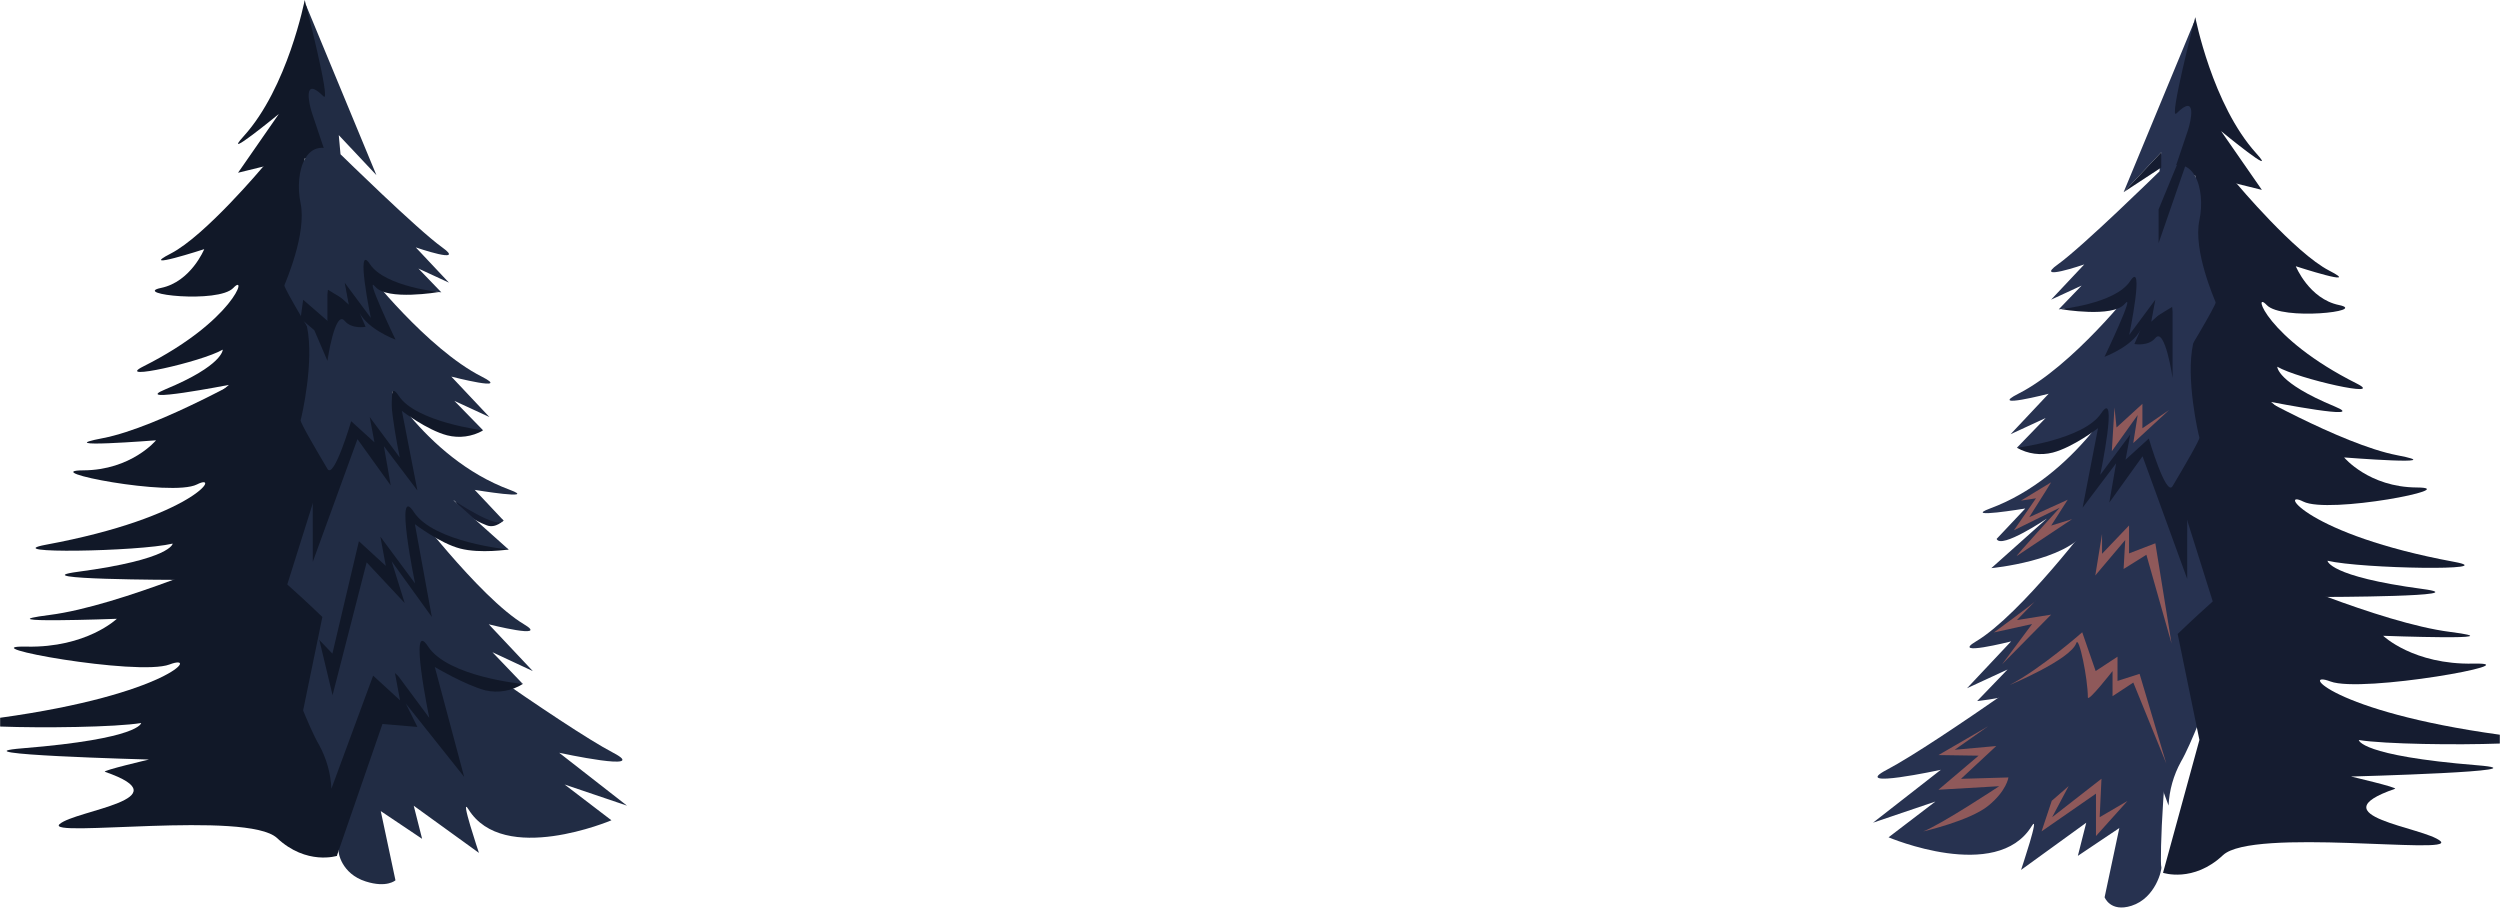
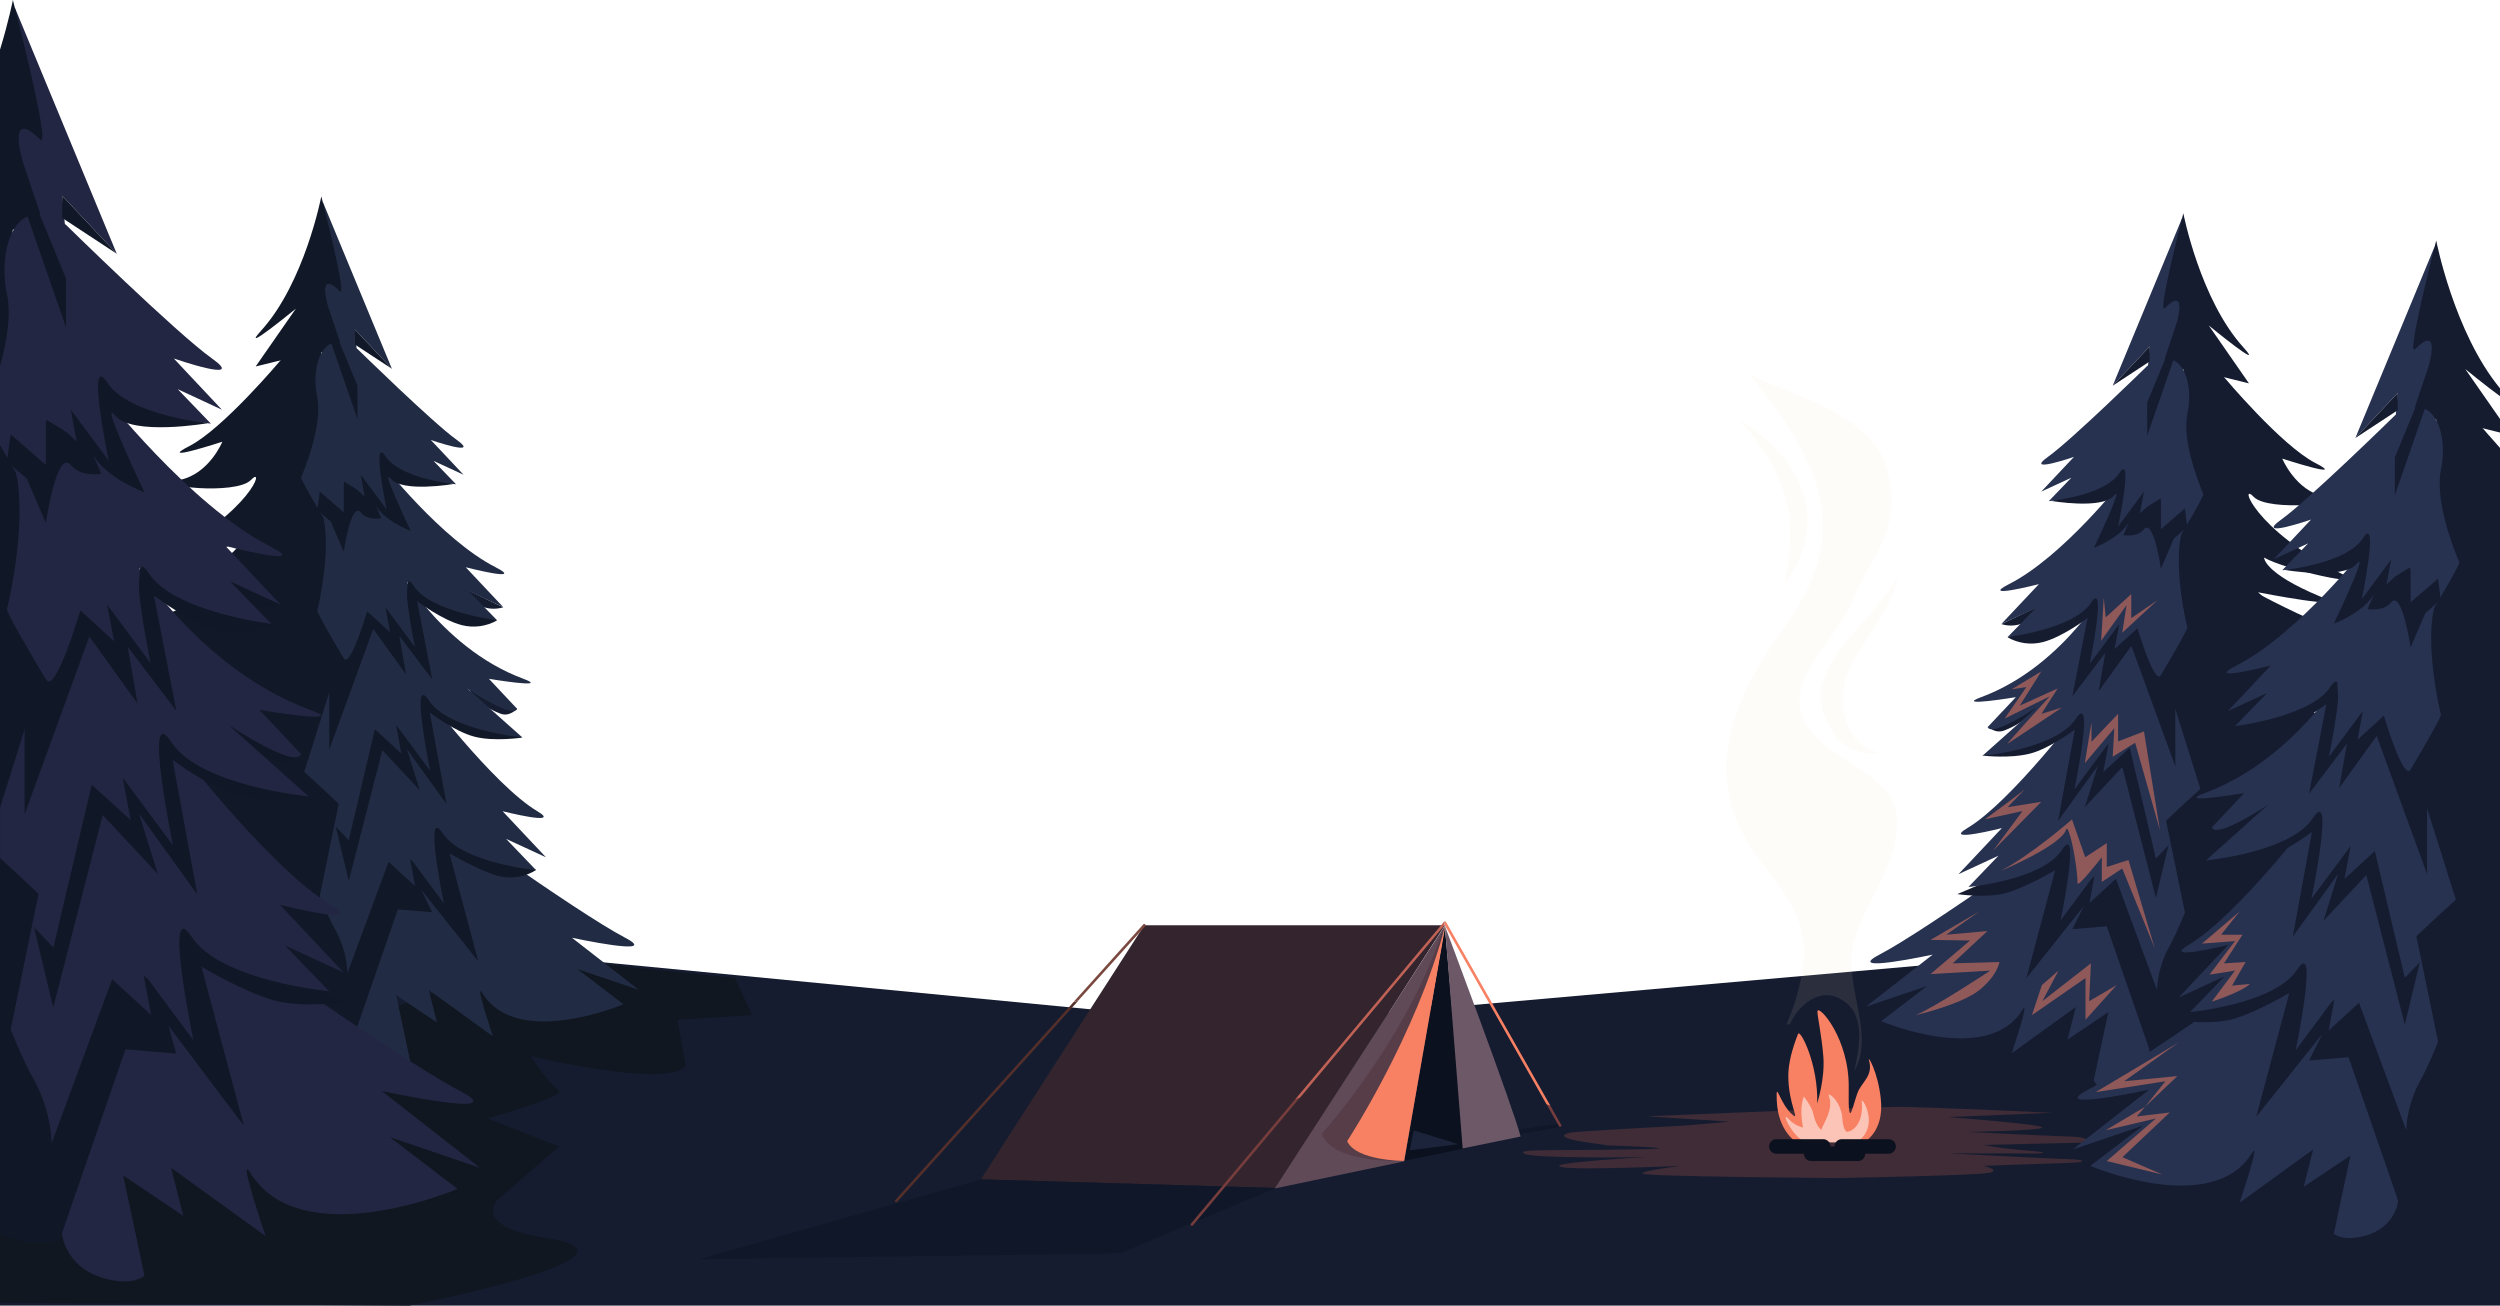
- <svg xmlns="http://www.w3.org/2000/svg" viewBox="0 0 709.11 257.46">
+ <svg xmlns="http://www.w3.org/2000/svg" viewBox="0 0 720 376.02">
  <defs>
-     <style>.cls-1{fill:#151c30;}.cls-2{fill:#212c44;}.cls-3{fill:#111828;}.cls-4{fill:#273250;}.cls-5{fill:#f88063;opacity:0.5;}</style>
+     <style>.cls-1{isolation:isolate;}.cls-2{fill:#151c30;}.cls-3{fill:#101721;}.cls-4{fill:#3f2c36;}.cls-5{fill:#212c44;}.cls-6{fill:#111828;}.cls-7{fill:#101726;}.cls-8{fill:#222642;}.cls-9{fill:#273250;}.cls-10,.cls-13{fill:#f88063;}.cls-11{fill:#fce1d9;opacity:0.7;}.cls-12{fill:#0b111e;}.cls-13{opacity:0.5;}.cls-14{opacity:0.1;}.cls-15{fill:#f4dfbb;}.cls-16{fill:#33242d;}.cls-17{fill:#101728;}.cls-18{fill:#773d3c;}.cls-19{fill:#c16256;}.cls-20{fill:#542f2a;}.cls-21{fill:#7a483f;}.cls-22{fill:#6d5867;}.cls-23{fill:#604a58;}.cls-24{fill:#721;opacity:0.2;mix-blend-mode:multiply;}.cls-25{fill:#1b243a;}</style>
  </defs>
-   <g id="Camada_2" data-name="Camada 2">
-     <g id="Layer_1" data-name="Layer 1">
-       <path class="cls-1" d="M129,141.81l13.87,5.77S140.6,150,138.05,149C130.45,146.06,129,141.81,129,141.81Z" />
-       <polygon class="cls-2" points="86.81 1.49 106.76 49.67 96.09 38.33 97.76 56.67 85.26 27.75 86.81 1.49" />
-       <path class="cls-3" d="M86.43,0S81.62,24.89,69.09,38.67c-6.66,7.33,10-6.34,10-6.34L67.52,49,77,46.67s-.46,1.28-1.29,3c-1.25,2.56-3.32,6.07-5.92,7.66C65.43,60,80.09,49,80.09,49s5.34,9,2,13.67,5.64-2.33,4.34-16c-.67-7,4,8.66,6.66,12.33a42.15,42.15,0,0,0,0-6.67C92.76,50.67,97.76,59,97.76,59s-5.67-16-9.27-26.95c-.79-2.36-2.75-10.74,3.27-4.72C94.09,29.67,86.43,0,86.43,0Z" />
-       <path class="cls-2" d="M115.5,174.17s44.12,31.85,58.44,39.35c10.8,5.65-15.33,0-15.33,0l19.23,15-17.7-6,13.29,10.15s-30.61,13-40.58-3.15c-2.57-4.17,3,12.4,3,12.4l-18.5-13.38,2.38,9.39L108,230.06l4.17,19.63s-2.43,2.24-8.43.33c-6.94-2.2-7.9-8.35-7.67-8.87.51-1.12-.51-33.54-4.26-46.57S94.88,163.77,115.5,174.17Z" />
-       <path class="cls-3" d="M95.55,242.74l12.93-37.38,9.91.83-3.28-6.62,16.55,20.79-8.33-31.17s8.63,5.14,14.39,6.64A14.06,14.06,0,0,0,148.3,194l-15.42-5.84-11.55-10.22-4.75,2.62-3.07,8,1.37,4.63-5.56-4.38L66,206.69Z" />
-       <path class="cls-2" d="M115.06,141.81s20.83,27.69,33.58,35.27c7.39,4.39-10,0-10,0l12.49,13.27L139.68,185l8.62,9s-21.23-2-26.87-10.62.33,20.24.33,20.24l-9.84-13.27,1.55,8.29-7.63-7L94,223.71a28.47,28.47,0,0,0-3.5-12.43c-2.94-5-7.87-18.26-7.87-18.26.33-1,15.13-21.16,12.7-32.65S101.67,132.64,115.06,141.81Z" />
-       <path class="cls-3" d="M94.33,197.19,104,159.51l10.79,11.54-3.71-11.86L122.49,175l-4.81-26.33s7.08,5.42,12.83,6.92,13.81.26,13.81.26l-18.64-7.93-10.62-6.13-.75,11.25-8-4.75,1.37,4.63-5.56-4.38L85.26,159.31Z" />
-       <path class="cls-3" d="M80.67,41.92l-6,5.31S58.18,66.92,48.43,71.92s9.5-1.25,9.5-1.25-3.77,9.25-12.26,11,16.26,4.5,20.51,0,.23,9.33-25.5,22.25c-8.66,4.34,16.5-1.25,22.5-4.75,0,0,.18,4.43-16.25,11.25-10.25,4.25,18-1.25,18-1.25s-5.5,4.75-6,5,8.25-2.25,6.25,2.25,15.41,1.25,20.08,8,7.92,5.25,7.92,5.25L86.93,62.92s-4-20.25-6.26-21" />
-       <path class="cls-2" d="M106.71,104.23s13.23,25.58,37.94,34.72c8.07,3-10,0-10,0l8.12,8.63c-1.24,3-14.24-5.77-14.24-5.77l15.74,14.06s-21.24-2-26.87-10.62.33,20.24.33,20.24l-9.84-13.27,1.54,8.29-7.63-7-7.52,31.89S78.69,168.9,77.83,169.5c-6.52,4.53,16-35.77,13.52-47.26S93.33,95.05,106.71,104.23Z" />
-       <path class="cls-3" d="M88.72,159.36l12.67-34.8,9.44,13.13-1.94-11.13,9.5,12.56L114,116.56s7.08,5.42,12.83,6.92A13.7,13.7,0,0,0,137,122.11l-15-6.3-10.63-6.12-.75,11.25-8-4.75,1.38,4.62-5.57-4.37-9.73,13.37Z" />
-       <path class="cls-3" d="M77.14,104.8l-3.68.12s-28.34,16.3-44.26,19.35,15.06.62,15.06.62-7,8.45-20.6,8.52,25,7.65,32.2,4-.8,9.31-42.79,17.09c-14.12,2.62,26.06,2,35.91-.31,0,0-.26,4.44-26.9,8-16.62,2.22,28.41,2.29,28.41,2.29s-9.22,3.63-10,3.78,13.23-.61,9.54,3.46S74,176,80.53,183.58l.14-15.22,13.66-43.42S80.65,106,77.14,104.8" />
-       <path class="cls-2" d="M103.82,76.82s17.26,22.12,32.81,30c8.8,4.47-8.61,0-8.61,0l10.8,11.47-9.94-4.59,8.16,8.37s-19.06-2.34-23.94-9.8.29,17.5.29,17.5l-8.52-11.48,1.34,7.18-6.6-6S94.73,136.11,92.88,133c-3.28-5.52-7.8-13.26-7.61-13.82.28-.86,3.91-16.56,1.81-26.5S92.24,68.88,103.82,76.82Z" />
-       <path class="cls-3" d="M85.26,205,91.44,175s-17.85-17.27-22.3-18.58l-.3,2.41.3-2.41s-35.09,15.46-55,18,19,1.1,19,1.1-8.59,8.25-25.62,7.89,31.61,8.48,40.58,5.06c8.66-3.3-.08,8.48-48.06,15.12v2.49c12,.45,32.67.2,40-1,0,0-.18,4.45-33.55,7.16-20.8,1.69,35.77,3.2,35.77,3.2s-13.46,3.15-12.49,3.48c22.52,7.78-8.35,10.86-12.86,14.83s53.26-3.9,61.66,3.95,17.06,5.05,17.06,5.05Z" />
-       <path class="cls-3" d="M92.46,85l.41-2.91v20.25S95,87.73,97.76,91c2,2.45,5.94,1.7,5.94,1.7l-2.27-5.27h0c1.7,5.59,10.76,8.91,10.76,8.91s-9.1-19-5.73-15,18,1.5,18,1.5l-12.66-3.76L104,72.56l-6.54,6.78,1.16,6.25-5.75-3.5" />
-       <path class="cls-2" d="M96.84,44s21.59,21.17,28.59,26.17-7.5,0-7.5,0l9.41,10-8.66-4,6.5,6.75s-16-1.5-20.25-8,.25,15.25.25,15.25l-7.42-10,1.17,6.25-5.75-5.25-3,16.57s-9.76-16.07-9.51-16.82,6.41-14.69,4.58-23.34S86.75,37.08,96.84,44Z" />
-       <polygon class="cls-3" points="85.26 90.36 85.99 85.02 93.87 91.86 92.87 102.34 89.16 93.68 85.26 90.36" />
-       <polygon class="cls-4" points="622.3 6.35 602.35 54.52 613.02 43.19 611.35 61.52 623.85 32.6 622.3 6.35" />
-       <path class="cls-1" d="M622.68,4.86S627.49,29.74,640,43.52c6.66,7.34-10-6.33-10-6.33l11.57,16.67-9.45-2.34a32.52,32.52,0,0,0,1.3,3c1.24,2.55,3.32,6.06,5.91,7.66,4.33,2.67-10.33-8.33-10.33-8.33s-5.34,9-2,13.66-5.64-2.33-4.34-16c.67-7-4,8.67-6.66,12.34a42.15,42.15,0,0,1,0-6.67c.33-1.67-4.67,6.67-4.67,6.67s5.67-16,9.28-26.95c.78-2.36,2.74-10.74-3.28-4.72C615,34.52,622.68,4.86,622.68,4.86Z" />
-       <polygon class="cls-1" points="613.02 43.19 602.35 54.52 613.02 47.52 613.02 43.19" />
-       <path class="cls-4" d="M593.61,179s-44.11,31.85-58.44,39.35c-10.8,5.65,15.33,0,15.33,0l-19.23,15,17.7-6-13.29,10.15s30.61,13,40.58-3.15c2.57-4.17-3,12.4-3,12.4l18.49-13.39-2.38,9.4,11.76-7.89-4.17,19.63s1.62,4.33,7.62,2.42c6.94-2.2,8.7-10.44,8.47-11-.51-1.13.51-33.55,4.26-46.57S614.23,168.63,593.61,179Z" />
-       <path class="cls-4" d="M594.06,146.67s-20.83,27.69-33.58,35.26c-7.4,4.4,9.95,0,9.95,0l-12.49,13.28,11.49-5.31-8.62,8.95s21.23-2,26.87-10.61-.33,20.23-.33,20.23l9.84-13.26-1.55,8.29,7.63-7,11.83,32a28.57,28.57,0,0,1,3.5-12.42c2.94-5,7.87-18.26,7.87-18.26-.33-1-15.13-21.16-12.69-32.65S607.44,137.5,594.06,146.67Z" />
-       <path class="cls-1" d="M628.44,46.78l6,5.31s16.5,19.68,26.25,24.68-9.5-1.25-9.5-1.25,3.76,9.25,12.25,11-16.25,4.5-20.5,0-.23,9.34,25.5,22.25c8.65,4.35-16.5-1.25-22.5-4.75,0,0-.19,4.44,16.25,11.25,10.25,4.25-18-1.25-18-1.25s5.5,4.75,6,5-8.25-2.25-6.25,2.25-15.42,1.25-20.09,8-7.91,5.25-7.91,5.25l6.25-66.75s3.95-20.24,6.25-21" />
-       <path class="cls-4" d="M602.4,109.51s-13.23,25.57-37.94,34.72c-8.07,3,10,0,10,0l-8.13,8.63c1.25,3,14.25-5.77,14.25-5.77l-15.75,14.06s21.24-2,26.88-10.62-.34,20.24-.34,20.24l9.85-13.27-1.55,8.29,7.63-7,7.53,31.9s15.63-16.54,16.5-15.94c6.51,4.53-16-35.77-13.53-47.26S615.79,100.33,602.4,109.51Z" />
-       <path class="cls-1" d="M620.39,164.21l-12.67-34.79-9.43,13.13,1.93-11.13L590.72,144l4.37-22.55s-7.08,5.42-12.83,6.92A13.67,13.67,0,0,1,572.08,127l15-6.3L599,114.55l-.54,11.25,8-4.75-1.38,4.62,5.57-4.37,9.73,13.36Z" />
-       <path class="cls-1" d="M636,112.19l-.3-2.42s28.34,16.31,44.27,19.36-15.07.62-15.07.62,7,8.44,20.6,8.52-25,7.64-32.19,4,.79,9.31,42.78,17.09c14.13,2.61-26.06,2-35.91-.31,0,0,.26,4.44,26.9,8,16.62,2.21-28.41,2.28-28.41,2.28s9.22,3.64,10,3.79-13.23-.62-9.54,3.46-24,4.25-30.54,11.86l-.13-15.22L614.79,129.8s13.67-19,17.19-20.14" />
-       <path class="cls-4" d="M605.29,81.68s-17.25,22.12-32.81,30c-8.8,4.48,8.61,0,8.61,0l-10.8,11.48,9.94-4.59L572.08,127s19-2.34,23.93-9.8-.29,17.5-.29,17.5l8.52-11.48-1.34,7.17,6.6-6s4.88,16.63,6.73,13.52c3.28-5.51,7.8-13.26,7.62-13.81-.29-.86-3.92-16.56-1.81-26.5S616.88,73.74,605.29,81.68Z" />
-       <path class="cls-1" d="M623.85,209.88l-6.17-30.06s17.84-17.27,22.29-18.58l.31,2.41-.31-2.41s35.09,15.46,55,18-19,1.1-19,1.1,8.58,8.25,25.61,7.89-31.61,8.47-40.58,5.06c-8.66-3.3.08,8.48,48.06,15.11v2.5c-12,.45-32.66.19-40-1,0,0,.18,4.45,33.55,7.16,20.81,1.69-35.77,3.2-35.77,3.2s13.46,3.14,12.49,3.48c-22.52,7.78,8.35,10.86,12.87,14.83s-53.27-3.9-61.67,4-17,5-17,5Z" />
-       <path class="cls-1" d="M616.65,89.86,616.24,87V107.2s-2.15-14.61-4.89-11.32c-2,2.44-5.94,1.7-5.94,1.7l2.27-5.27h0c-1.7,5.59-10.75,8.9-10.75,8.9s9.09-19,5.72-15-18,1.5-18,1.5l12.66-3.76,7.83-6.52,6.54,6.78-1.16,6.25,5.75-3.5" />
-       <path class="cls-4" d="M612.27,48.86S590.69,70,583.69,75s7.5,0,7.5,0l-9.41,10,8.66-4-6.5,6.75s16-1.5,20.25-8S603.94,95,603.94,95l7.41-10-1.16,6.25L615.94,86l3,16.57s9.76-16.07,9.51-16.82S622,71.09,623.85,62.43,622.36,41.94,612.27,48.86Z" />
-       <polygon class="cls-1" points="619.95 46.78 612.27 68.97 612.27 59.39 618.12 45.21 619.95 46.78" />
-       <path class="cls-5" d="M563.92,206l-14.08,8.17,11.38.17L549.84,224l17.22-1s-16.38,10.84-21.55,12.83c0,0,13.15-3,18.41-7.25s5.76-8.06,5.76-8.06l-13.46.39,10-9.3-11.79,1.06Z" />
-       <polygon class="cls-5" points="586.75 222.98 581.97 227.14 579.08 235.81 594.51 225.11 594.51 237.14 603.45 227.18 595.56 231.79 596.07 220.89 582.08 231.79 586.75 222.98" />
-       <path class="cls-5" d="M570,194.31s17.36-7.22,18.94-11.94c.73-2.16,3.27,10.12,3.27,15.44,0,1.5,7-7.47,7-7.47v7.13l5.89-3.87,9.34,22.92-7.56-25.38-6.26,2v-6.87l-6.2,4.07-3.81-11S578.89,189.71,570,194.31" />
-       <polygon class="cls-5" points="596.23 151.47 594.32 163.22 602.81 153.17 602.35 161.39 608.81 157.35 615.94 182.5 611.35 154.1 603.89 156.97 603.89 149.05 596.23 157.08 596.23 151.47" />
-       <path class="cls-5" d="M577.46,170.31c.1.33-11.9,9.08-11.9,9.08L576.39,177l-8.5,11.41,13.89-14.07-9.7,1.54Z" />
-       <path class="cls-5" d="M581.78,136.81,573.23,142l4.27-.66-6.26,9.07,13-6.41s-13.15,14.4-12.14,13.66c.36-.27,15.64-10.41,15.64-10.41l-5.94,1.83,4.69-7.33-10.91,4.95,4.6-7.29Z" />
-       <polygon class="cls-5" points="599.76 115.6 599.01 127.97 606.34 117.72 605.09 125.67 615.24 116.3 607.68 121.47 607.68 114.55 600.34 121.26 599.76 115.6" />
+   <g class="cls-1">
+     <g id="Camada_2" data-name="Camada 2">
+       <g id="Layer_1" data-name="Layer 1">
+         <polygon class="cls-2" points="0 224.37 84.65 268.57 360 295.11 597.11 274.19 720 233.61 720 376.02 0 376.02 0 224.37" />
+         <path class="cls-3" d="M152.84,275.49l58.83,6.17,5,10.7-21.52,1.33,2.4,13.25c-5.23,6.75-44.72-2.79-44.72-2.79s5.46,8.33,8.16,9.86-20.54,8.11-20.54,8.11L161,330.18l-17.85,15.54s-7.21,7.56,14.13,10.8c34.05,5.17-39.49,19.5-39.49,19.5L0,375.21V332.28Z" />
+         <path class="cls-4" d="M586.3,332.21c2.56,0,3.53-.35-1.11-.72-9.91-.78-12.17-1.56-14.39-1.72,0,0,27.79-.7,29.18-.67,3.56.07,1.24-1.63-3.06-1.74S566.67,326,566.67,326s21.33-.37,21.5-1.28-27.08-3-27.08-3l29.9-1.24s-37.65-1.79-45-1.69-27.67.9-27.67.9l-44.05,1.8,23.91,1.55-13.45,1.15s-30.81,1.62-32.36,2c-8.89,2,16,3.94,9.24,3.63,0,0,25.3.82,12.71,1.12-25.46.6-37.93-.21-35.34,1.29,2.75,1.58,35.5,1,35.5,1s-30.16,1.62-24.81,2.88c4.06,1,34.46-.34,34.46-.34S472.77,337.13,473,338s56,1.28,56,1.28,41.15-.71,44.16-1.57-2-1.94-2-1.94l26-.92c3.34-.13,3.87-.87-1.36-1s-34.6-1.69-34.6-1.69C583.44,332.22,574.69,332.09,586.3,332.21Z" />
+         <path class="cls-2" d="M135.06,198.37l13.87,5.77s-2.22,2.4-4.76,1.41C136.56,202.62,135.06,198.37,135.06,198.37Z" />
+         <path class="cls-2" d="M130.6,168l14.33,6.9a9.32,9.32,0,0,1-5.49,0C131.84,171.93,130.6,168,130.6,168Z" />
+         <polygon class="cls-5" points="92.92 58.04 112.87 106.22 102.21 94.89 103.87 113.22 91.37 84.3 92.92 58.04" />
+         <path class="cls-6" d="M92.54,56.55S87.73,81.44,75.21,95.22c-6.67,7.33,10-6.33,10-6.33L73.63,105.55l9.45-2.33s-.46,1.29-1.29,3c-1.25,2.56-3.32,6.07-5.92,7.67-4.33,2.66,10.34-8.34,10.34-8.34s5.33,9,2,13.67,5.63-2.33,4.33-16c-.67-7,4,8.67,6.67,12.33a43.3,43.3,0,0,0,0-6.66c-.34-1.67,4.66,6.66,4.66,6.66s-5.66-16-9.27-26.94c-.78-2.37-2.75-10.75,3.27-4.72C100.21,86.22,92.54,56.55,92.54,56.55Z" />
+         <polygon class="cls-6" points="102.21 94.89 112.87 106.22 102.21 99.22 102.21 94.89" />
+         <polygon class="cls-2" points="102.95 103.08 109.87 116.55 103.87 112.05 102.95 103.08" />
+         <path class="cls-5" d="M121.62,230.72s44.11,31.85,58.43,39.35c10.8,5.65-15.33,0-15.33,0l19.24,15-17.71-6,13.29,10.15s-30.61,13-40.58-3.14c-2.57-4.17,3,12.39,3,12.39l-18.5-13.38,2.38,9.39-11.75-7.89,4.17,19.63s-2.43,2.24-8.43.34c-6.94-2.21-7.9-8.35-7.66-8.87.51-1.13-.52-33.55-4.27-46.57S101,220.33,121.62,230.72Z" />
+         <path class="cls-6" d="M101.66,299.29l12.93-37.38,9.91.83-3.28-6.62,16.55,20.79-8.33-31.17s8.64,5.14,14.39,6.64a14,14,0,0,0,10.59-1.83L139,244.71l-11.55-10.22-4.75,2.62-3.07,8,1.37,4.62-5.56-4.37-43.29,17.9Z" />
+         <path class="cls-5" d="M121.17,198.37s20.83,27.68,33.58,35.26c7.4,4.4-10,0-10,0l12.49,13.27-11.49-5.31,8.63,9s-21.24-2-26.88-10.62.34,20.24.34,20.24L118,246.9l1.54,8.29-7.63-7-11.83,32a28.41,28.41,0,0,0-3.5-12.42c-2.94-5-7.87-18.27-7.87-18.27.33-1,15.13-21.16,12.7-32.65S107.78,189.19,121.17,198.37Z" />
+         <path class="cls-6" d="M100.44,253.74l9.68-37.68L120.9,227.6l-3.71-11.86,11.41,15.84-4.81-26.34s7.08,5.42,12.84,6.92,13.8.26,13.8.26l-18.64-7.93-10.62-6.12-.75,11.25-8-4.75,1.37,4.62-5.56-4.37L91.37,215.87Z" />
+         <path class="cls-6" d="M86.78,98.47l-6,5.32s-16.5,19.68-26.25,24.68,9.5-1.25,9.5-1.25-3.76,9.25-12.26,11,16.26,4.5,20.51,0,.23,9.34-25.5,22.25c-8.66,4.34,16.5-1.25,22.5-4.75,0,0,.18,4.43-16.25,11.25-10.25,4.25,18-1.25,18-1.25s-5.5,4.75-6,5,8.25-2.25,6.25,2.25,15.41,1.25,20.08,8,7.92,5.25,7.92,5.25L93,119.47s-4-20.25-6.26-21" />
+         <path class="cls-5" d="M112.82,160.78s13.24,25.58,37.94,34.72c8.07,3-9.95,0-9.95,0l8.12,8.64c-1.24,3-14.24-5.77-14.24-5.77l15.74,14s-21.23-2-26.87-10.61.33,20.23.33,20.23l-9.84-13.27,1.54,8.29-7.63-7L100.44,242s-15.64-16.54-16.5-15.94c-6.52,4.53,16-35.76,13.52-47.26S99.44,151.6,112.82,160.78Z" />
+         <path class="cls-6" d="M94.83,215.91l12.67-34.79,9.44,13.12L115,183.12l9.5,12.55-4.37-22.55s7.08,5.42,12.83,6.91a13.71,13.71,0,0,0,10.19-1.36l-15-6.3-10.63-6.13-.75,11.25-8-4.75,1.38,4.63L104.57,173l-9.74,13.37Z" />
+         <path class="cls-6" d="M83.25,161.36l-3.68.11s-28.34,16.3-44.26,19.36,15.07.62,15.07.62-7.05,8.44-20.61,8.51,25,7.65,32.2,4-.8,9.32-42.79,17.09c-14.12,2.62,26.06,2,35.91-.31,0,0-.25,4.44-26.9,8C11.57,221,56.6,221,56.6,221s-9.22,3.64-10,3.79,13.23-.62,9.53,3.45,24.05,4.26,30.54,11.87l.14-15.22,13.66-43.42s-13.68-18.94-17.19-20.13" />
+         <path class="cls-5" d="M109.93,133.37s17.26,22.12,32.81,30c8.8,4.48-8.61,0-8.61,0l10.8,11.48-9.94-4.6,8.16,8.38s-19.06-2.35-23.94-9.81.29,17.5.29,17.5L111,174.89l1.33,7.17-6.6-6s-4.88,16.63-6.73,13.53c-3.28-5.51-7.8-13.26-7.61-13.81.28-.86,3.91-16.57,1.81-26.51S98.35,125.44,109.93,133.37Z" />
+         <path class="cls-6" d="M91.37,261.57l6.18-30.06s-17.85-17.27-22.3-18.58l-.3,2.42.3-2.42s-35.08,15.46-55,18,19,1.1,19,1.1S30.62,240.3,13.6,240s31.61,8.47,40.57,5.05c8.66-3.3-.07,8.49-48.06,15.12v2.5c12,.44,32.67.19,40-1,0,0-.18,4.45-33.55,7.15C-8.28,270.47,48.3,272,48.3,272s-13.47,3.15-12.5,3.48c22.52,7.78-8.35,10.86-12.86,14.84s53.26-3.91,61.66,3.94,17.06,5.05,17.06,5.05Z" />
+         <path class="cls-6" d="M98.57,141.55l.42-2.91V158.9s2.14-14.62,4.88-11.32c2,2.44,5.94,1.69,5.94,1.69L107.54,144h0c1.7,5.59,10.76,8.9,10.76,8.9s-9.1-19-5.73-15,18,1.5,18,1.5l-12.66-3.76-7.82-6.51-6.55,6.77,1.17,6.26L99,138.64" />
+         <path class="cls-5" d="M103,100.55s21.59,21.17,28.59,26.17-7.5,0-7.5,0l9.41,10-8.66-4,6.5,6.75s-16-1.5-20.25-8,.25,15.25.25,15.25l-7.42-10L105,143l-5.75-5.25-3,16.57s-9.76-16.07-9.51-16.82,6.41-14.68,4.58-23.34S92.86,93.64,103,100.55Z" />
+         <polygon class="cls-6" points="95.27 98.47 102.95 120.66 102.95 111.09 97.1 96.91 95.27 98.47" />
+         <polygon class="cls-6" points="91.37 146.91 92.1 141.57 99.98 148.41 98.98 158.9 95.27 150.24 91.37 146.91" />
+         <path class="cls-7" d="M66.29,208.68l20.41,8.5s-3.27,3.53-7,2.08C68.49,214.94,66.29,208.68,66.29,208.68Z" />
+         <path class="cls-7" d="M59.73,164l21.08,10.14s-4.33,1.42-8.08,0C61.54,169.78,59.73,164,59.73,164Z" />
+         <polygon class="cls-8" points="4.27 2.19 33.63 73.09 17.94 56.41 20.39 83.39 1.99 40.83 4.27 2.19" />
+         <path class="cls-7" d="M20.39,86.82S12.05,63.28,6.74,47.17c-1.15-3.48-4-15.81,4.82-7C15,43.66,3.71,0,3.71,0S2.56,5.92,0,14.31V89.47a37.47,37.47,0,0,0,3.71-20.8c-1-10.3,5.89,12.76,9.81,18.15,0,0,.49-7.36,0-9.81S20.39,86.82,20.39,86.82Z" />
+         <polygon class="cls-7" points="17.94 56.41 33.63 73.09 17.94 62.78 17.94 56.41" />
+         <polygon class="cls-2" points="19.03 68.46 29.22 88.29 20.39 81.67 19.03 68.46" />
+         <path class="cls-8" d="M46.5,256.3s64.91,46.86,86,57.9c15.89,8.32-22.56,0-22.56,0l28.3,22.13-26-8.85,19.55,14.93s-45,19.13-59.71-4.63C68.24,331.65,76.49,356,76.49,356L49.27,336.33l3.51,13.83-17.3-11.62,6.14,28.89s-3.57,3.3-12.4.49C19,364.67,17.59,355.63,17.94,354.87c.75-1.66-.76-49.37-6.27-68.53S16.15,241,46.5,256.3Z" />
+         <path class="cls-7" d="M72.07,276.88l-17-15-7,3.86-4.51,11.74,2,6.8L37.4,277.8,0,293.27v43L17.13,357.2l19-55,14.58,1.23-2.18-8,21.71,28.8L58,278.4s12.71,7.56,21.17,9.77,20.32.38,20.32.38Z" />
+         <path class="cls-8" d="M99,280.1,80.61,260.58s25.53,6.46,14.64,0c-18.76-11.15-49.41-51.89-49.41-51.89-19.7-13.51-32.6,10.39-29,27.3,3,14-11.54,36.89-16.82,45.06v7.85c2.44,6.26,6.76,17,9.72,22a41.94,41.94,0,0,1,5.15,18.28l17.41-47.13,11.23,10.25L41.23,280.1l14.48,19.53s-8.79-42.47-.49-29.78,39.55,15.62,39.55,15.62l-12.7-13.18Z" />
+         <path class="cls-7" d="M15.33,290.17l14.25-55.45,15.87,17L40,234.25l16.8,23.3L49.7,218.8s10.42,8,18.89,10.18,20.31.39,20.31.39L61.47,217.7l-15.63-9-1.1,16.55-11.78-7,2,6.81-8.19-6.44L2,234.44Z" />
+         <path class="cls-7" d="M4.45,92.58S2.38,82,0,73.25V181a10.19,10.19,0,0,1,2,2.11c6.87,9.93,11.65,7.73,11.65,7.73Z" />
+         <path class="cls-8" d="M89.39,204.47C53,191,33.56,153.38,33.56,153.38,13.86,139.87,7.37,163,11,179.88c1.68,7.93-4.69,25.17-10.95,40.56v36.72c6.93,6.84,15.33,15.72,15.33,15.72L26.41,226,37.64,236.2,35.36,224l14.48,19.52s-8.78-42.47-.48-29.77S88.9,229.37,88.9,229.37L65.73,208.69s19.13,12.87,21,8.49l-12-12.71S101.26,208.86,89.39,204.47Z" />
+         <path class="cls-7" d="M7.09,234.5l18.64-51.2,13.88,19.31-2.84-16.37,14,18.47-6.43-33.18s10.42,8,18.89,10.18a20.17,20.17,0,0,0,15-2l-22.1-9.28-15.63-9L39.35,178l-11.78-7,2,6.8-8.19-6.44L7.09,191Z" />
+         <path class="cls-7" d="M0,164v68.59l15.33-48.74S7.24,172.65,0,164Z" />
+         <path class="cls-8" d="M29.3,113.05s25.4,32.54,48.29,44.19c13,6.59-12.67,0-12.67,0l15.89,16.89-14.63-6.75,12,12.32s-28-3.45-35.22-14.43.42,25.75.42,25.75L30.86,174.13l2,10.56-9.72-8.87s-7.18,24.47-9.9,19.9C8.38,187.61,1.73,176.21,2,175.4c.42-1.27,5.76-24.38,2.66-39S12.26,101.36,29.3,113.05Z" />
+         <path class="cls-7" d="M17.13,357.2,2,301.7l9.09-44.24S6.13,252.68,0,247.1V355.28A25,25,0,0,0,17.13,357.2Z" />
+         <path class="cls-7" d="M12.59,125.08l.61-4.28v29.8s3.15-21.5,7.19-16.66c3,3.6,8.74,2.5,8.74,2.5l-3.35-7.75h0c2.51,8.23,15.84,13.1,15.84,13.1s-13.39-28-8.43-22.09,26.54,2.2,26.54,2.2l-18.64-5.53-11.51-9.59-9.64,10L21.66,126,13.2,120.8" />
+         <path class="cls-8" d="M63.91,118,50.06,103.25s21.34,7.36,11,0S19,64.75,19,64.75C4.19,54.57-.7,72,2,84.72c1.3,6.13-.12,14-2,20.73v22.78c4.06,7.06,9.24,15.59,9.24,15.59l4.4-24.38,8.46,7.72L20.39,118,31.3,132.68s-6.62-32-.37-22.44S60.73,122,60.73,122l-9.56-9.93Z" />
+         <polygon class="cls-7" points="7.73 61.69 19.03 94.34 19.03 80.25 10.43 59.38 7.73 61.69" />
+         <polygon class="cls-7" points="1.99 132.96 3.07 125.11 14.66 135.17 13.2 150.6 7.73 137.86 1.99 132.96" />
+         <path class="cls-2" d="M587.33,202.78l-14.47,6.63a4,4,0,0,0,4.31,1C584.77,207.47,587.33,202.78,587.33,202.78Z" />
+         <path class="cls-2" d="M590.73,172.85l-14.33,6.89a9.23,9.23,0,0,0,5.49,0C589.49,176.78,590.73,172.85,590.73,172.85Z" />
+         <polygon class="cls-9" points="628.41 62.9 608.46 111.08 619.13 99.74 617.46 118.08 629.96 89.16 628.41 62.9" />
+         <path class="cls-2" d="M628.8,61.41s4.8,24.89,17.33,38.67c6.67,7.33-10-6.34-10-6.34l11.57,16.67-9.45-2.33s.46,1.28,1.3,3c1.24,2.56,3.32,6.07,5.91,7.66,4.34,2.67-10.33-8.33-10.33-8.33s-5.33,9-2,13.67-5.64-2.33-4.33-16c.66-7-4,8.66-6.67,12.33a43.42,43.42,0,0,1,0-6.67c.33-1.66-4.67,6.67-4.67,6.67s5.67-16,9.28-26.95c.78-2.36,2.74-10.74-3.28-4.72C621.13,91.08,628.8,61.41,628.8,61.41Z" />
+         <polygon class="cls-2" points="619.13 99.74 608.46 111.08 619.13 104.08 619.13 99.74" />
+         <polygon class="cls-2" points="618.38 107.93 611.46 121.41 617.46 116.91 618.38 107.93" />
+         <path class="cls-9" d="M599.72,235.58s-44.11,31.85-58.44,39.35c-10.8,5.65,15.33,0,15.33,0l-19.23,15,17.7-6L541.79,294.1s30.61,13,40.58-3.15c2.58-4.17-3,12.4-3,12.4L597.84,290l-2.39,9.39,11.76-7.89L603,311.1s1.63,4.33,7.63,2.43c6.94-2.21,8.7-10.45,8.46-11-.51-1.12.51-33.54,4.26-46.57S620.34,225.18,599.72,235.58Z" />
+         <path class="cls-2" d="M619.68,304.15l-12.93-37.38-9.92.83,3.29-6.62-16.55,20.79,8.33-31.17s-8.64,5.14-14.39,6.64-13.8.26-13.8.26l18.63-7.93,11.56-10.22,4.75,2.62,3.06,8-1.37,4.63,5.56-4.38,43.29,17.91Z" />
+         <path class="cls-9" d="M600.17,203.22s-20.83,27.69-33.58,35.27c-7.4,4.39,9.95,0,9.95,0l-12.49,13.27,11.5-5.31-8.63,9s21.23-2,26.87-10.62-.33,20.24-.33,20.24l9.84-13.27-1.55,8.29,7.63-7,11.83,32a28.63,28.63,0,0,1,3.5-12.43c2.94-5,7.87-18.26,7.87-18.26-.33-1-15.12-21.16-12.69-32.65S613.55,194.05,600.17,203.22Z" />
+         <path class="cls-2" d="M620.9,258.6l-9.68-37.68-10.78,11.54,3.71-11.86-11.42,15.83,4.81-26.33s-7.08,5.42-12.83,6.92-13.38.63-13.38.63l18.21-8.3,10.63-6.13.75,11.25,8-4.75-1.38,4.63,5.57-4.38L630,220.72Z" />
+         <path class="cls-2" d="M634.55,103.33l6,5.31s16.5,19.69,26.25,24.69-9.5-1.25-9.5-1.25,3.76,9.25,12.25,11-16.25,4.5-20.5,0-.23,9.33,25.5,22.25c8.65,4.34-16.5-1.25-22.5-4.75,0,0-.19,4.43,16.25,11.25,10.25,4.25-18-1.25-18-1.25s5.5,4.75,6,5-8.25-2.25-6.25,2.25-15.42,1.25-20.09,8-7.91,5.25-7.91,5.25l6.25-66.75s4-20.25,6.25-21" />
+         <path class="cls-9" d="M608.51,166.06s-13.23,25.58-37.94,34.72c-8.07,3,10,0,10,0l-8.13,8.63c1.25,3,14.25-5.77,14.25-5.77L570.91,217.7s21.23-2,26.87-10.62-.33,20.24-.33,20.24l9.84-13.27-1.55,8.29,7.63-7,7.53,31.89s15.64-16.54,16.5-15.94c6.51,4.53-16-35.77-13.52-47.26S621.9,156.88,608.51,166.06Z" />
+         <path class="cls-2" d="M626.5,220.77,613.83,186,604.4,199.1,606.33,188l-9.5,12.56L601.21,178s-7.09,5.42-12.84,6.92a13.67,13.67,0,0,1-10.18-1.37l15-6.3,11.92-6.12-.55,11.25,8-4.75-1.37,4.62,5.56-4.37,9.73,13.37Z" />
+         <path class="cls-2" d="M642.06,168.74l-.3-2.41s28.34,16.3,44.27,19.35-15.07.62-15.07.62,7,8.45,20.6,8.52-25,7.64-32.19,4,.79,9.31,42.78,17.09c14.13,2.62-26.06,2-35.91-.31,0,0,.26,4.44,26.9,8,16.62,2.22-28.41,2.29-28.41,2.29s9.22,3.63,10,3.78-13.23-.62-9.53,3.46-24,4.26-30.54,11.87l-.14-15.22L620.9,186.35s13.68-18.94,17.19-20.14" />
+         <path class="cls-9" d="M611.41,138.23s-17.26,22.12-32.82,30c-8.8,4.47,8.61,0,8.61,0l-10.8,11.47,9.94-4.59-8.15,8.37s19.06-2.34,23.93-9.8-.28,17.5-.28,17.5l8.51-11.48L609,186.92l6.6-6s4.89,16.63,6.73,13.53c3.28-5.52,7.8-13.26,7.62-13.82-.29-.86-3.92-16.56-1.81-26.5S623,130.29,611.41,138.23Z" />
+         <path class="cls-2" d="M630,266.43l-6.17-30.06s17.84-17.27,22.3-18.58l.3,2.41-.3-2.41s35.08,15.46,55,18-19,1.1-19,1.1,8.58,8.25,25.61,7.89-31.61,8.48-40.58,5.06c-8.66-3.3.08,8.48,48.06,15.12v2.49c-12,.45-32.66.2-40-1,0,0,.19,4.45,33.55,7.16,20.81,1.69-35.77,3.2-35.77,3.2s13.46,3.15,12.49,3.48c-22.52,7.78,8.35,10.86,12.87,14.83s-53.27-3.9-61.67,4-17.05,5-17.05,5Z" />
+         <path class="cls-2" d="M622.76,146.41l-.41-2.91v20.25s-2.14-14.61-4.89-11.32c-2,2.45-5.94,1.7-5.94,1.7l2.28-5.27h0c-1.71,5.59-10.76,8.91-10.76,8.91s9.09-19,5.73-15-18,1.5-18,1.5l12.66-3.76,7.83-6.52,6.55,6.78L616.6,147l5.75-3.5" />
+         <path class="cls-9" d="M618.38,105.41s-21.58,21.17-28.58,26.17,7.5,0,7.5,0l-9.41,10,8.66-4-6.5,6.75s16-1.5,20.25-8-.25,15.25-.25,15.25l7.41-10-1.16,6.25,5.75-5.25,3,16.57s9.76-16.07,9.51-16.82S628.13,127.64,630,119,628.47,98.49,618.38,105.41Z" />
+         <polygon class="cls-2" points="626.07 103.33 618.38 125.52 618.38 115.94 624.23 101.77 626.07 103.33" />
+         <polygon class="cls-2" points="629.96 151.77 629.23 146.43 621.35 153.27 622.35 163.75 626.07 155.09 629.96 151.77" />
+         <path class="cls-2" d="M652.92,231.69,637,238.3s2.54,2.75,5.46,1.63C651.21,236.56,652.92,231.69,652.92,231.69Z" />
+         <path class="cls-2" d="M658,196.9l-16.41,7.9a10.7,10.7,0,0,0,6.29,0C656.62,201.41,658,196.9,658,196.9Z" />
+         <polygon class="cls-9" points="701.19 70.97 678.34 126.15 690.56 113.17 688.65 134.16 702.97 101.04 701.19 70.97" />
+         <path class="cls-2" d="M720,134.41a14.39,14.39,0,0,1-2.46-2.42c.93.72,1.78,1.38,2.46,1.94Z" />
+         <path class="cls-2" d="M688.65,136.84s6.49-18.33,10.62-30.86c.9-2.71,3.15-12.31-3.75-5.41-2.67,2.67,6.11-31.31,6.11-31.31s5.13,26.52,18.37,42.57v2.26c-3.93-2.84-10-7.8-10-7.8l10,14.36v3.92l-7.54-1.86a37.26,37.26,0,0,0,1.49,3.44,31.91,31.91,0,0,0,3.59,5.84c-3.73-2.91-8.66-6.61-8.66-6.61s-6.1,10.31-2.29,15.66-6.45-2.67-5-18.33c.76-8-4.58,9.93-7.64,14.13,0,0-.38-5.73,0-7.64S688.65,136.84,688.65,136.84Z" />
+         <polygon class="cls-2" points="690.56 113.17 678.34 126.15 690.56 118.13 690.56 113.17" />
+         <polygon class="cls-2" points="689.71 122.55 681.78 137.98 688.65 132.83 689.71 122.55" />
+         <path class="cls-9" d="M668.33,268.76s-50.53,36.47-66.94,45.07c-12.37,6.47,17.56,0,17.56,0l-22,17.22,20.28-6.89L602,335.78s35.06,14.89,46.48-3.6c2.95-4.78-3.48,14.2-3.48,14.2l21.19-15.33-2.73,10.76,13.46-9-4.77,22.49s2.78,2.56,9.65.38c8-2.53,9.05-9.56,8.78-10.16-.59-1.29.59-38.43,4.88-53.34S692,256.85,668.33,268.76Z" />
+         <path class="cls-2" d="M648.42,284.78l13.24-11.71,5.44,3,3.51,9.14-1.57,5.3,6.37-5L720,303.94v8.16l-28.81,35.2-14.81-42.82-11.36.95,3.76-7.59-19,23.82,9.55-35.7s-9.9,5.88-16.49,7.6-15.8.3-15.8.3Z" />
+         <path class="cls-9" d="M668.84,231.7S645,263.41,630.38,272.09c-8.48,5,11.4,0,11.4,0l-14.31,15.2,13.17-6.08-9.88,10.25s24.32-2.27,30.78-12.15-.38,23.17-.38,23.17l11.27-15.19-1.77,9.49,8.73-8L693,325.5a32.49,32.49,0,0,1,4-14.23c3.36-5.77,9-20.92,9-20.92-.38-1.14-17.33-24.24-14.54-37.4S684.17,221.18,668.84,231.7Z" />
+         <path class="cls-2" d="M692.59,295.12,681.5,252l-12.35,13.22,4.25-13.58-13.08,18.13,5.51-30.16s-8.11,6.21-14.7,7.92-15.81.3-15.81.3l21.35-9.08,12.17-7,.86,12.88,9.16-5.44-1.57,5.3,6.37-5L703,251.74Z" />
+         <path class="cls-2" d="M701.06,141.32s4.53-23.19,7.16-24l6.87,6.08S717,125.66,720,129v76.91c-5.75.76-13.9,1.35-17,5.89-5.35,7.73-9.07,6-9.07,6Z" />
+         <path class="cls-9" d="M678.4,188.64s-15.16,29.3-43.46,39.77c-9.24,3.42,11.4,0,11.4,0L637,238.3c1.42,3.42,16.31-6.6,16.31-6.6l-18,16.09s24.32-2.28,30.78-12.16-.38,23.18-.38,23.18L677,243.61l-1.78,9.5,8.74-8,8.63,36.53s17.91-18.94,18.89-18.25c7.46,5.18-18.27-41-15.48-54.14S693.73,178.13,678.4,188.64Z" />
+         <path class="cls-2" d="M699,251.79l-14.51-39.85-10.8,15,2.21-12.74L665,228.6l5-25.83s-8.11,6.21-14.7,7.93a15.73,15.73,0,0,1-11.67-1.57l17.21-7.22,12.17-7,.85,12.88,9.17-5.44-1.58,5.3,6.38-5L699,217.94Z" />
+         <path class="cls-2" d="M712.27,189.3l4.56,2.9-.34-2.77s1.3.75,3.51,2v82.24c-5,1.44-9.38,3.28-11.61,5.89l-.16-17.43-15.64-49.73S708.25,190.67,712.27,189.3Z" />
+         <path class="cls-9" d="M681.71,157.25s-19.76,25.33-37.58,34.4c-10.08,5.13,9.86,0,9.86,0L641.62,204.8,653,199.54l-9.34,9.59s21.83-2.69,27.42-11.23-.33,20-.33,20l9.75-13.15L679,213l7.56-6.9s5.59,19,7.71,15.48c3.76-6.31,8.93-15.18,8.72-15.81-.33-1-4.48-19-2.07-30.36S695,148.16,681.71,157.25Z" />
+         <path class="cls-2" d="M703,304.09l-7.08-34.43S713.31,252.81,720,249v89.28c-4.32.64-7.63,1.65-9.28,3.19-9.62,9-19.53,5.79-19.53,5.79Z" />
+         <path class="cls-2" d="M694.72,166.62l-.47-3.33v23.19s-2.46-16.73-5.6-13c-2.33,2.8-6.8,1.94-6.8,1.94l2.6-6h0c-2,6.4-12.32,10.2-12.32,10.2s10.42-21.8,6.56-17.2S658,164.14,658,164.14l14.51-4.3,9-7.47,7.5,7.77-1.34,7.16,6.59-4" />
+         <path class="cls-9" d="M689.71,119.66S665,143.9,657,149.63s8.59,0,8.59,0l-10.78,11.45,9.92-4.58-7.44,7.73s18.32-1.72,23.19-9.16-.28,17.47-.28,17.47l8.49-11.46-1.34,7.16,6.59-6,3.43,19s11.17-18.41,10.89-19.27-7.35-16.81-5.25-26.73S701.26,111.74,689.71,119.66Z" />
+         <polygon class="cls-2" points="698.5 117.28 689.71 142.69 689.71 131.72 696.4 115.48 698.5 117.28" />
+         <polygon class="cls-2" points="702.97 172.75 702.13 166.65 693.11 174.47 694.25 186.48 698.5 176.56 702.97 172.75" />
+         <path class="cls-10" d="M526.59,328.94h-9.25s-5.26-3.12-5.63-11.93c-.27-6.45.67.84,4.66,4.14,2,1.6-1.28-3.16-1.34-11.22,0-3.53,1-7.59,2.8-12.15.61-1.59,5.89,8.8,5.52,20,0,0,2.27-7.06,1.78-13.39s-1.82-12.17-1.7-13.15c.26-2.07,9.25,7.8,9,22.16s1.46,3.16,2.92.48,4.09-4.43,2.92-8.52c-.49-1.7,2.6,3.27,3.41,11.2,1,9.5-4.87,12.42-4.87,12.42Z" />
+         <path class="cls-11" d="M536.16,317.24c.52,4-1,8.12-4.06,8.71-.73.13-1.35-1.52-1.5-3.83-.35-5.13-4.61-8.18-3.87-6.34,1.55,3.83-2.14,8.55-2.16,9.67-.55-.46-1.76-1.72-2.39-4.92-.34-1.71-2.67-4.75-2.67-4.75-1.07,2.79-.76,6.26-.23,8.94v0a8.22,8.22,0,0,1-4.27-2.57c-2.25-2.42.92,4.94,4.91,6.83h.52l14.29.05C541.8,324.24,535.9,315.25,536.16,317.24Z" />
+         <path class="cls-12" d="M546,330.18a2.1,2.1,0,0,1-2.1,2.1H530.45a2.1,2.1,0,0,1-2.1-2.1h0a2.1,2.1,0,0,1,2.1-2.1h13.46a2.1,2.1,0,0,1,2.1,2.1Z" />
+         <path class="cls-12" d="M527.17,330.18a2.1,2.1,0,0,1-2.1,2.1H511.6a2.1,2.1,0,0,1-2.1-2.1h0a2.1,2.1,0,0,1,2.1-2.1h13.47a2.1,2.1,0,0,1,2.1,2.1Z" />
+         <path class="cls-12" d="M537.18,332.28a2.1,2.1,0,0,1-2.1,2.1H521.61a2.1,2.1,0,0,1-2.1-2.1h0a2.1,2.1,0,0,1,2.1-2.1h13.47a2.1,2.1,0,0,1,2.1,2.1Z" />
+         <path class="cls-13" d="M570,262.53,556,270.69l11.37.17L556,280.53l17.21-1s-16.38,10.84-21.55,12.83c0,0,13.15-3,18.41-7.24s5.76-8.07,5.76-8.07l-13.46.4,10-9.3L560.5,269.2Z" />
+         <polygon class="cls-13" points="592.86 279.53 588.08 283.69 585.19 292.36 600.63 281.66 600.63 293.69 609.57 283.73 601.67 288.34 602.18 277.44 588.19 288.34 592.86 279.53" />
+         <path class="cls-13" d="M576.11,250.86s17.36-7.22,18.94-11.93c.73-2.16,3.27,10.11,3.27,15.43,0,1.5,7-7.47,7-7.47V254l5.89-3.88,9.34,22.92L613,247.69l-6.25,2v-6.87l-6.21,4.07L596.73,236S585,246.26,576.11,250.86" />
+         <path class="cls-13" d="M645,262.53l-10.81,9.22,9.49-.72-7.33,9.66,7.33-1.16L637,288.46s8.29-2.6,11-5.1l-5.17.5,3.91-6.81-6.24.4,5.33-8.25h-6.16Z" />
+         <polygon class="cls-13" points="602.35 208.03 600.43 219.78 608.92 209.72 608.46 217.94 614.92 213.9 622.05 239.05 617.46 210.65 610 213.53 610 205.6 602.35 213.63 602.35 208.03" />
+         <polygon class="cls-13" points="617.75 318.77 606.45 325.5 620.9 322.12 606.75 334.38 622.76 338.27 611.25 333.27 624.88 320.4 615.41 321.52 617.75 318.77" />
+         <path class="cls-13" d="M627.47,300.2c-.22.2-23.93,14.33-23.93,14.33l20.09-3.13-5.88,7.38,9.33-8.86-15.33,1.48Z" />
+         <path class="cls-13" d="M583.57,226.86c.1.33-11.9,9.09-11.9,9.09l10.83-2.38L574,245l13.89-14.08-9.7,1.55Z" />
+         <path class="cls-13" d="M587.89,193.36l-8.55,5.17,4.27-.67-6.26,9.08,13-6.41s-13.15,14.39-12.14,13.65c.36-.27,15.64-10.41,15.64-10.41l-5.94,1.83,4.69-7.32-10.91,4.94,4.6-7.29Z" />
+         <polygon class="cls-13" points="605.88 172.15 605.13 184.53 612.45 174.28 611.21 182.22 621.35 172.85 613.8 178.03 613.8 171.1 606.45 177.81 605.88 172.15" />
+         <g class="cls-14">
+           <path class="cls-15" d="M514.5,295c2.5-5.5,5-14,5-20.5,0-13.5-8-19.5-15-30-14.5-22.5-5.25-43.86,9.75-64.36,14.5-20.5,17.37-39.7-10.75-72.64,5.5,4,34,10.41,39.31,25.67,6.69,19.17-5.15,28.15-9.15,39.65-4,10-16.32,19.37-15.32,30.37,1.5,14.5,25.16,17.81,27.66,30.31,2.5,14.5-10,26.5-12.5,39.5-2,11.5,6.5,25.5.5,35.5,1.5-6.5,3.5-16.5-3.5-20.5-7-4.5-13.5,3-15,7" />
+         </g>
+         <g class="cls-14">
+           <path class="cls-15" d="M513,169.53c16.5-20.67,2.75-40.2-12-48.5,6.5,7,12,15.9,14,25.4,1,3.5.8,19.78-2,23.1" />
+         </g>
+         <g class="cls-14">
+           <path class="cls-15" d="M541.33,216.75c-5,1.38-11.17-2.29-12.67-4.66-3.53-5.6-5.63-10.88-3.33-16.67,5.33-13.46,20.3-22.76,21.67-31.67-1.34,10.67-9.34,19-14,28-4.34,8.34-3,22.67,8.33,25" />
+         </g>
+         <polygon class="cls-12" points="416.13 266.68 416.13 267.07 421.81 330.74 404.39 334.35 416.13 266.68" />
+         <polygon class="cls-16" points="416.13 266.48 329.55 266.48 328 268.89 282.48 339.66 367.55 342.14 416.13 266.48" />
+         <polygon class="cls-17" points="367.55 342.14 322.48 360.99 201.32 362.66 282.48 339.66 367.55 342.14" />
+         <polygon class="cls-17" points="449.4 323.56 437.34 325.29 437.93 326.55 449.69 324.53 449.4 323.56" />
+         <path class="cls-18" d="M343,352.39c-.3.37.22.9.54.53q15.41-18.41,30.83-36.8l-1.34.43Z" />
+         <path class="cls-19" d="M416.09,266v-.64a.3.3,0,0,0-.22.1l-42.8,51.09,1.34-.43,14.75-17.62,24.21-28.9,2.44-2.91a2,2,0,0,0,.24-.34v0C415.93,266.13,416,266,416.09,266Z" />
+         <path class="cls-18" d="M446.52,318.47l-1.14-.48q1.8,3.18,3.61,6.35c.23.42.88.05.64-.38Z" />
+         <path class="cls-10" d="M416.46,265.54a.38.38,0,0,0-.37-.18V266c.07,0,.1.07,0,.27v.15l6.76,11.9L445.38,318l1.14.48Z" />
+         <path class="cls-20" d="M257.84,345.62c-.33.36.2.89.53.53l52.22-58c-.48.16-.95.33-1.43.47Z" />
+         <path class="cls-21" d="M329.28,266.21l-20.12,22.37c.48-.14.95-.31,1.43-.47l19.22-21.37C330.14,266.38,329.61,265.85,329.28,266.21Z" />
+         <path class="cls-22" d="M416.13,266.68s19.8,52.58,21.8,60.64l-16.68,3.42Z" />
+         <polygon class="cls-23" points="404.39 334.48 367.14 342.27 416.13 266.61 404.39 334.48" />
+         <path class="cls-24" d="M415.69,267.11l-11.3,67.23s-20.54,1-23.7-7.8C380.69,326.54,405.84,298.63,415.69,267.11Z" />
+         <path class="cls-10" d="M416.29,266.48l-11.9,67.86s-13.91,0-16.41-5.7C388,328.64,407.79,298.39,416.29,266.48Z" />
+         <polygon class="cls-25" points="420 329.52 407.17 325.55 406 331.28 420 329.52" />
+       </g>
    </g>
  </g>
</svg>
